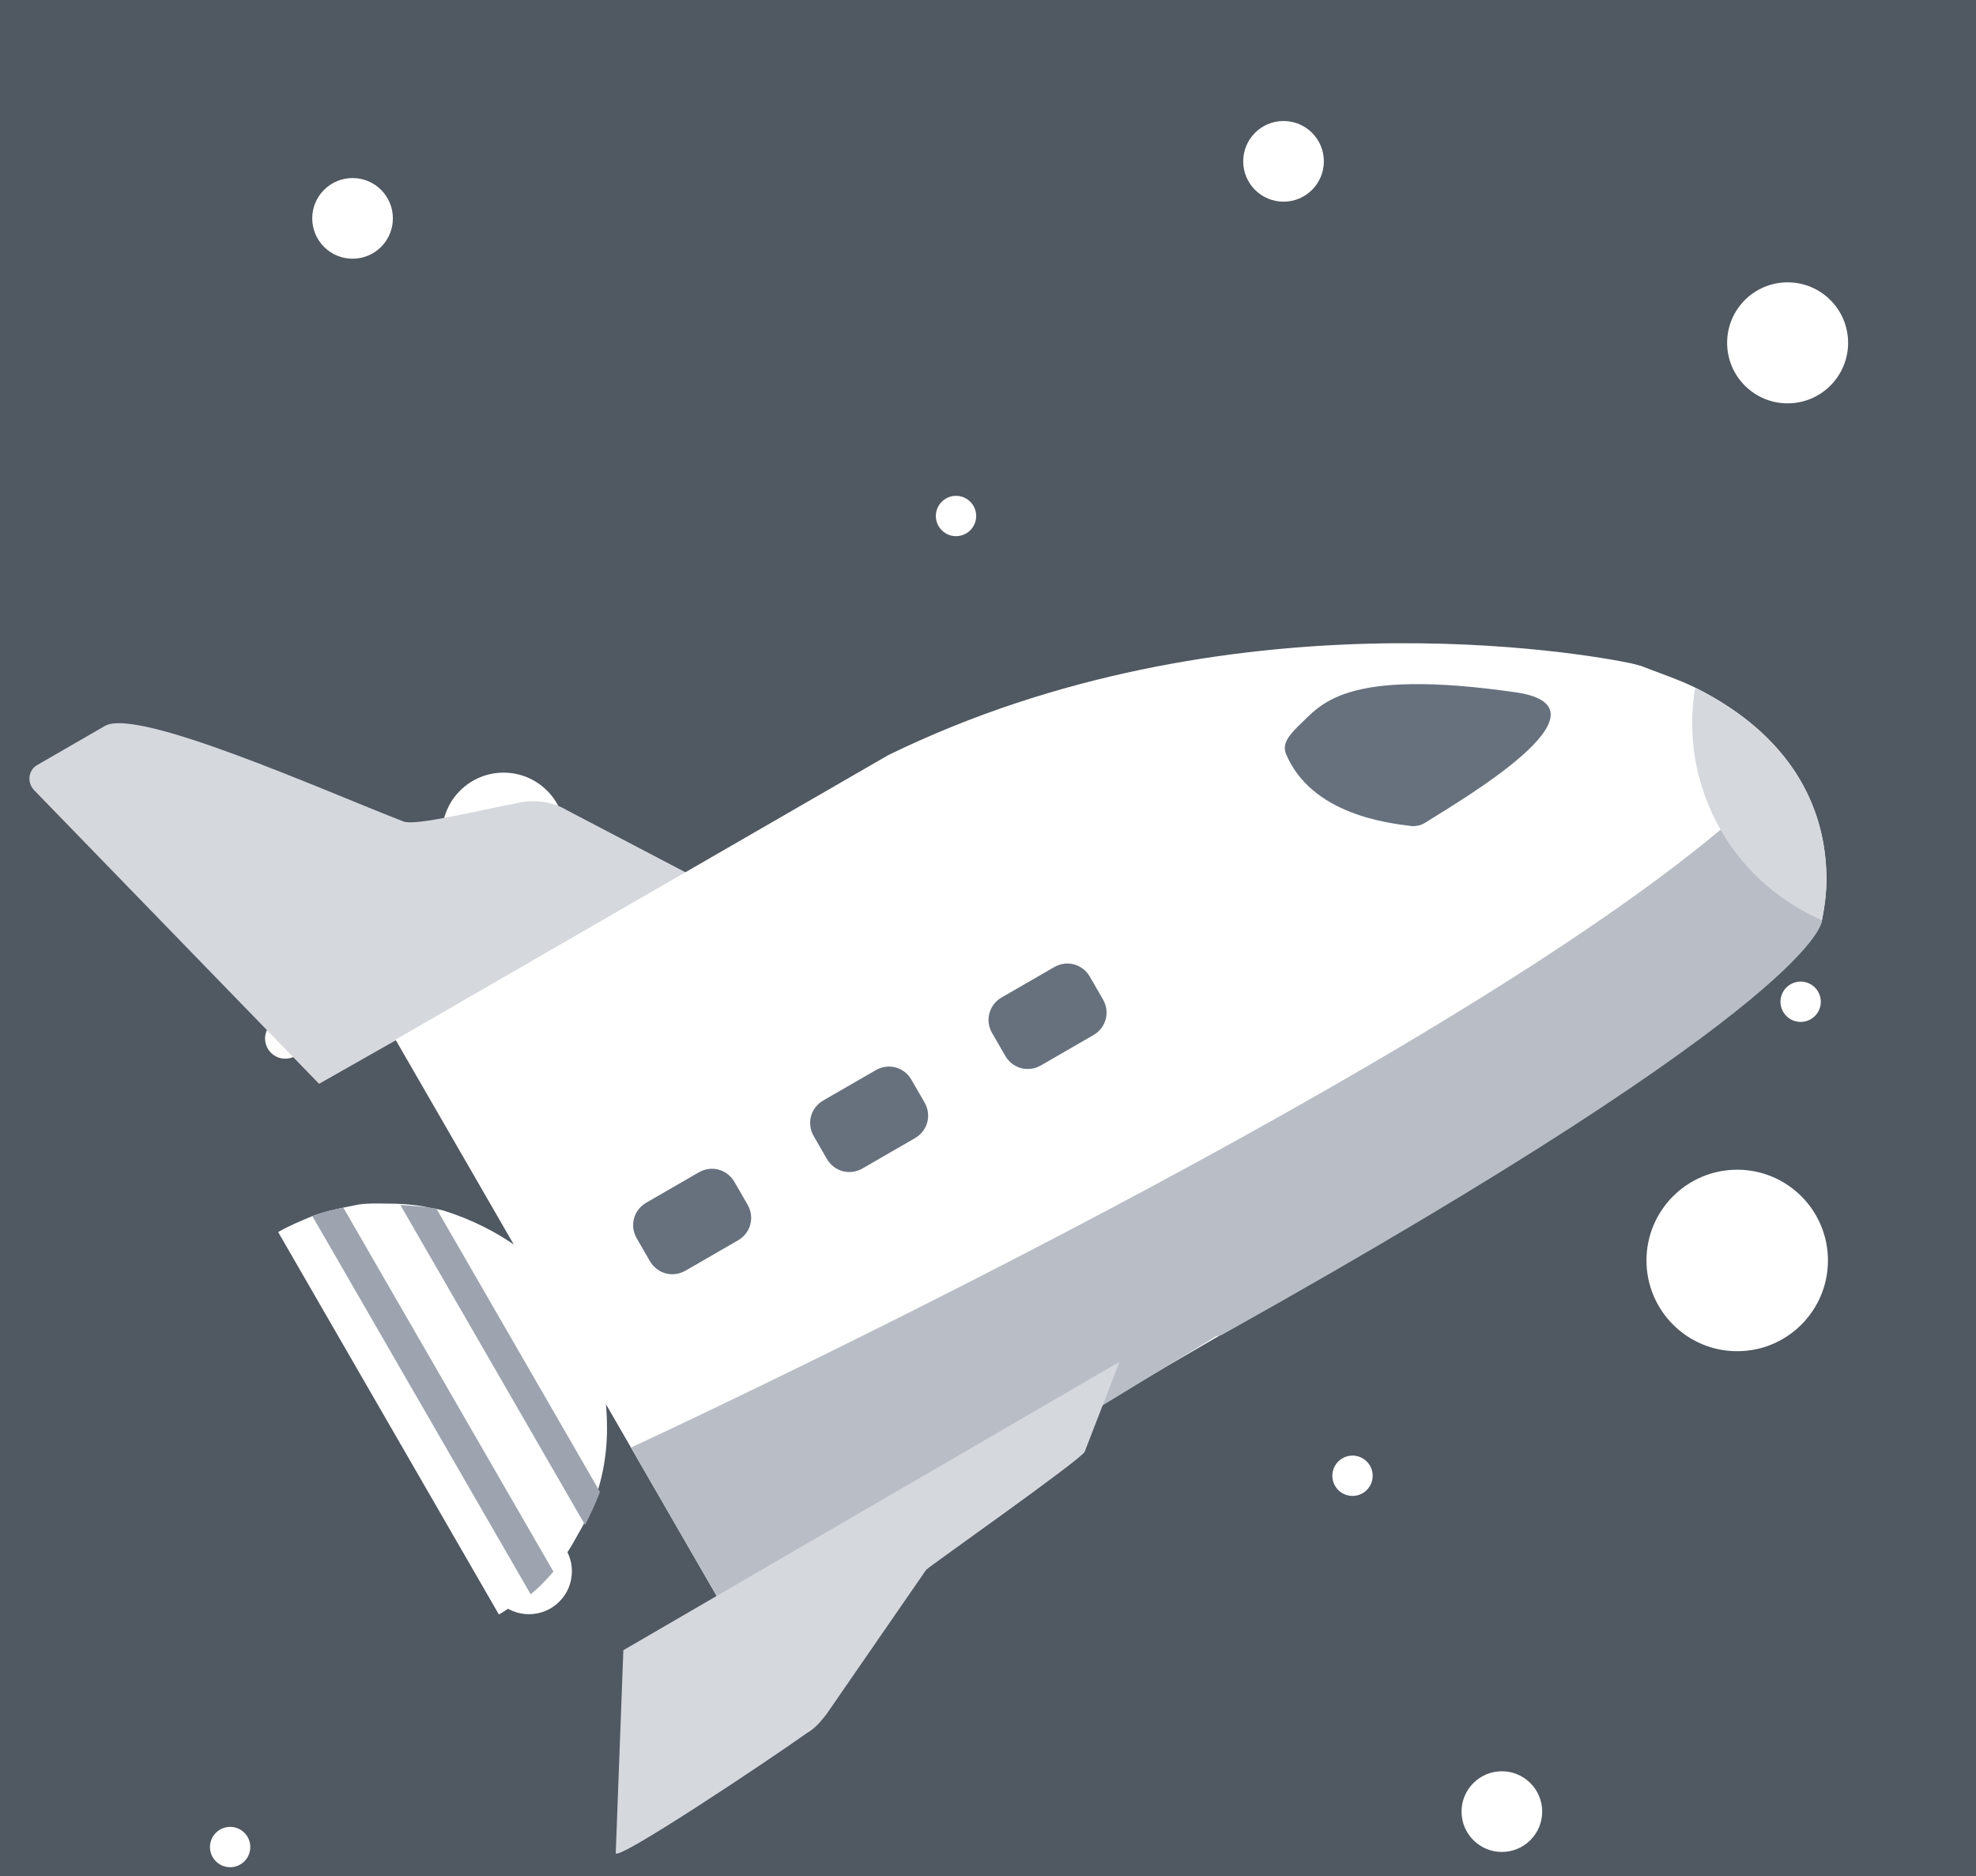
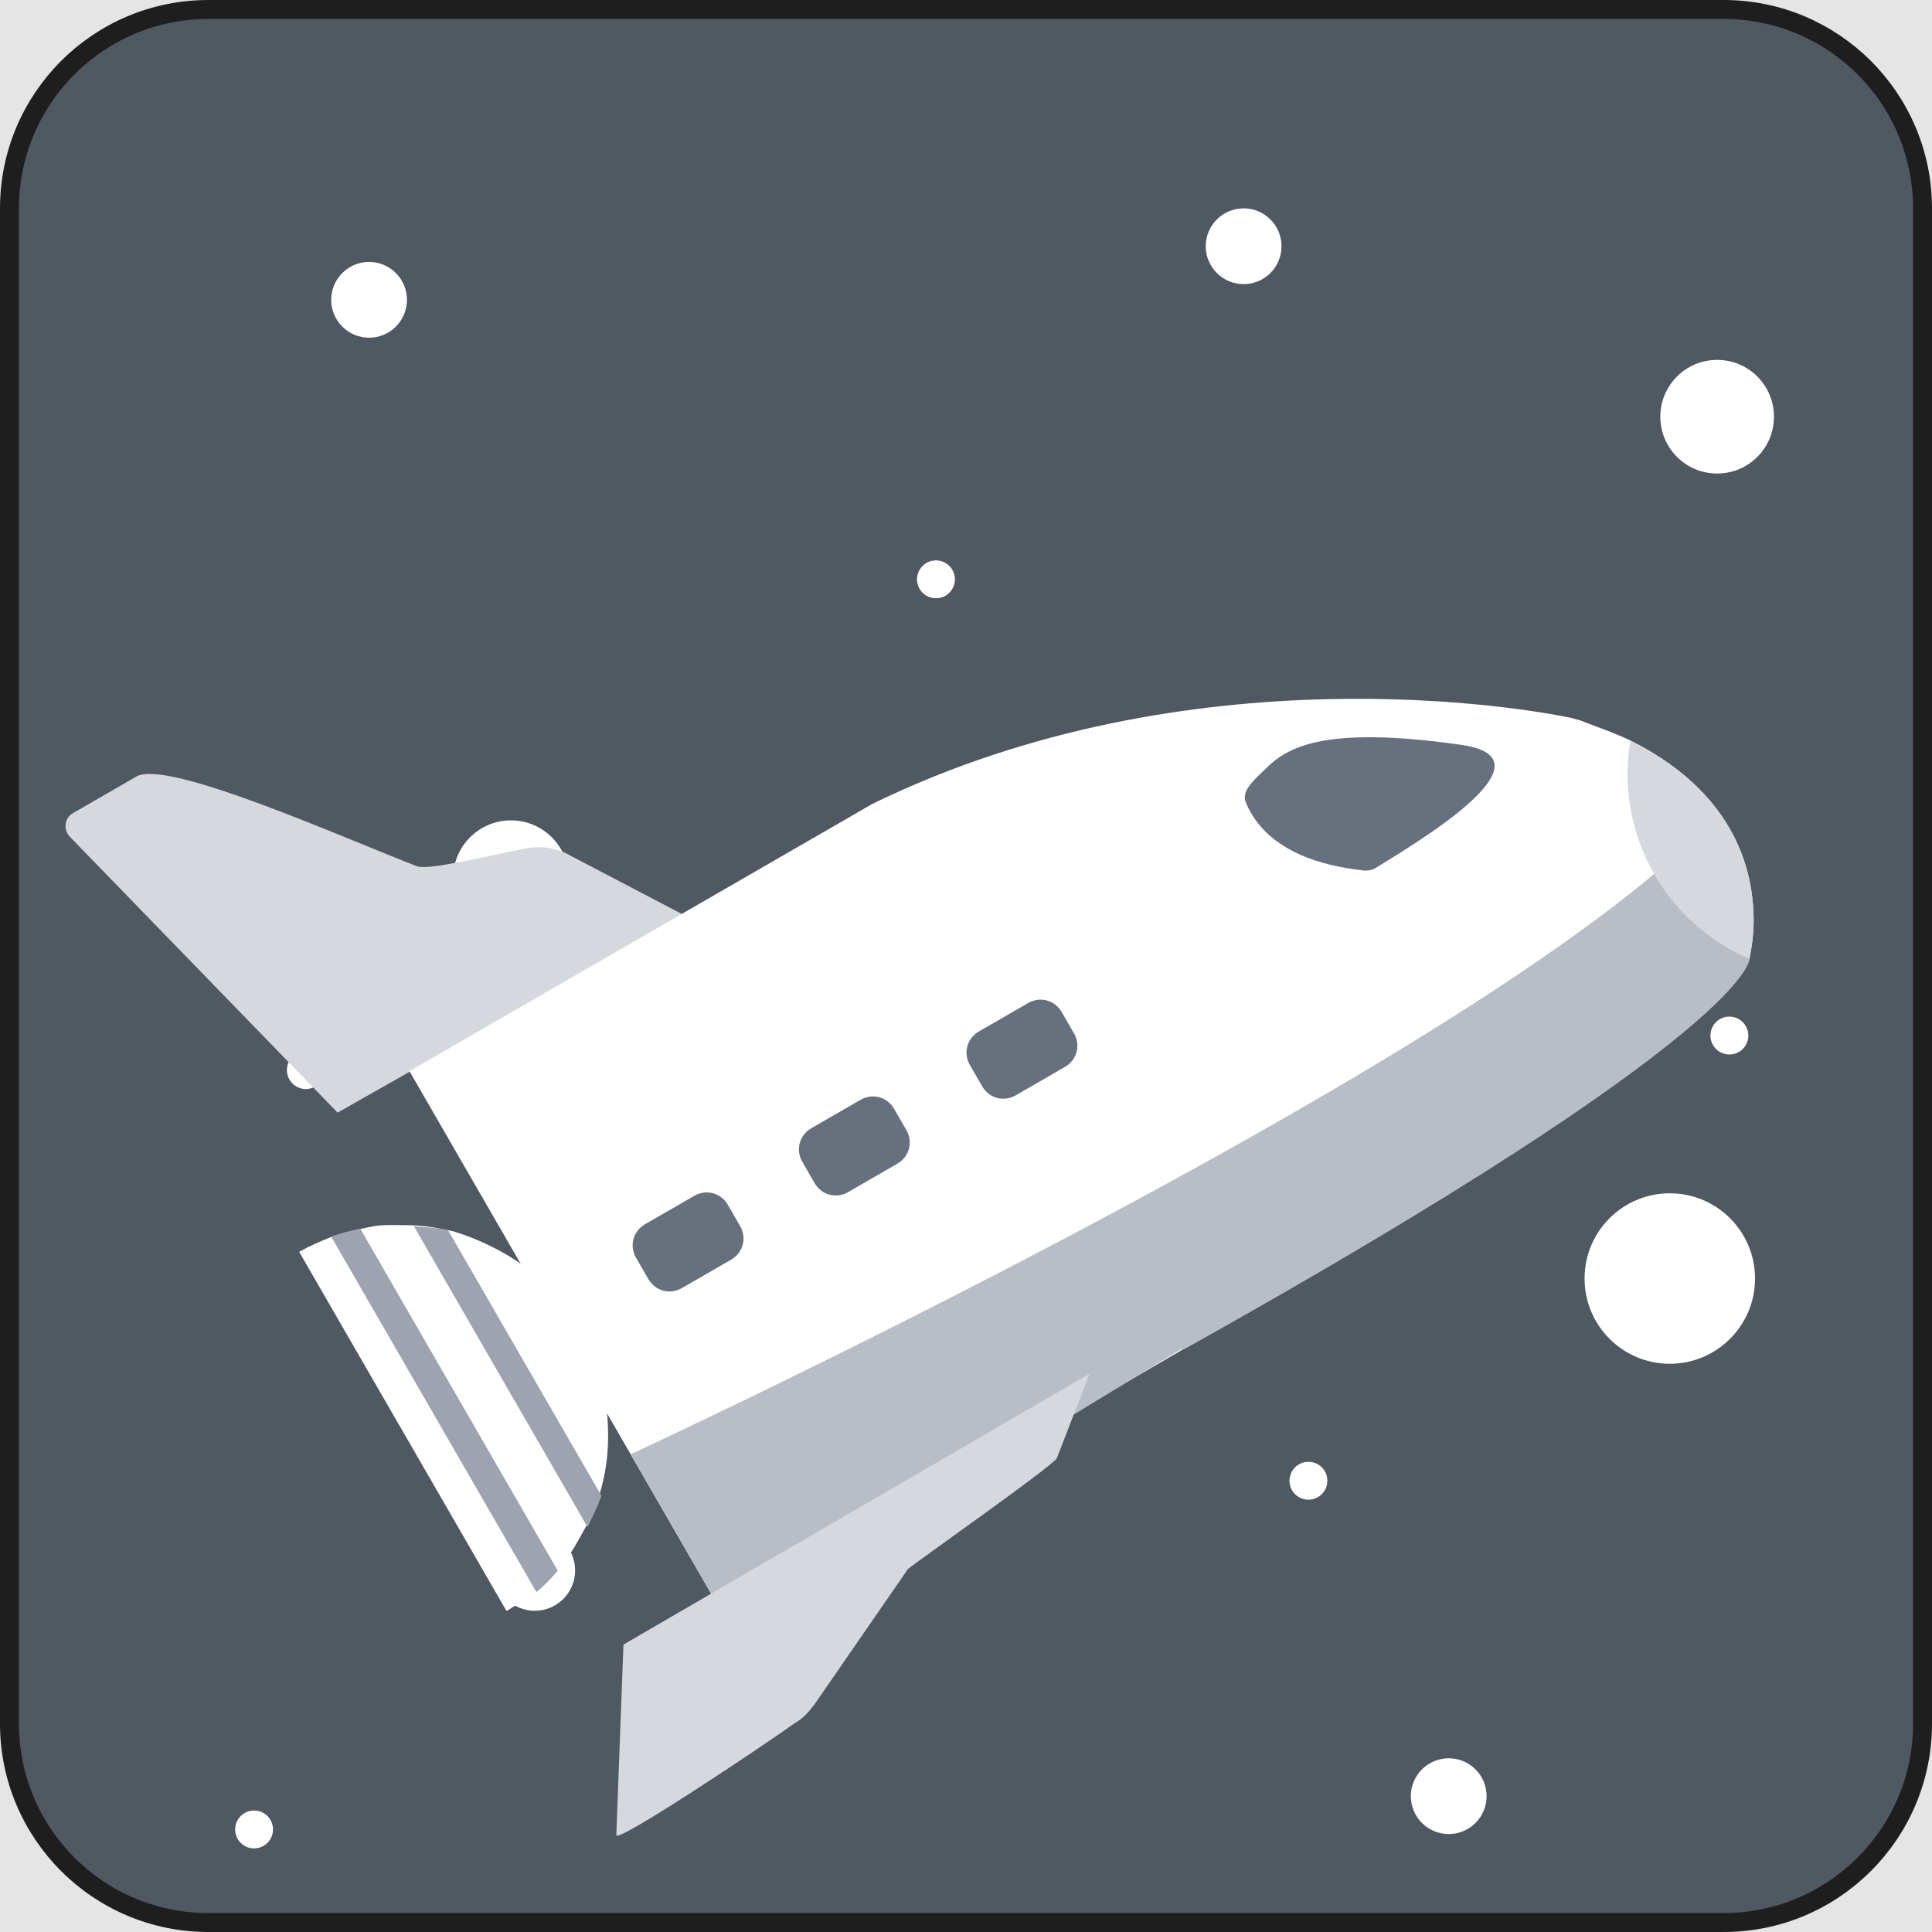
- <svg xmlns="http://www.w3.org/2000/svg" width="98" height="93" viewBox="0 0 98 93" fill="none">
-   <rect width="98" height="93" fill="#E5E5E5" />
-   <rect x="-1" y="-4" width="100" height="100" fill="#505862" />
-   <circle cx="88.657" cy="17" r="3" fill="white" />
-   <circle cx="26.233" cy="77.912" r="2.13" transform="rotate(135 26.2335 77.9116)" fill="white" />
-   <circle cx="86.157" cy="62.5" r="4.5" fill="white" />
-   <circle cx="24.975" cy="41.364" r="3.053" transform="rotate(135 24.975 41.364)" fill="white" />
-   <circle cx="63.657" cy="8" r="2" fill="white" />
-   <circle cx="56.657" cy="56.586" r="1" transform="rotate(135 56.6571 56.5859)" fill="white" />
-   <circle cx="47.414" cy="25.586" r="1" transform="rotate(135 47.4139 25.5859)" fill="white" />
-   <circle cx="11.414" cy="91.586" r="1" transform="rotate(135 11.4139 91.5859)" fill="white" />
-   <circle cx="67.078" cy="73.177" r="1" transform="rotate(-165 67.078 73.1766)" fill="white" />
-   <circle cx="89.304" cy="49.672" r="1" transform="rotate(-165 89.3036 49.6722)" fill="white" />
-   <circle cx="14.146" cy="51.495" r="1" transform="rotate(-165 14.1464 51.4952)" fill="white" />
-   <circle cx="17.485" cy="10.828" r="2" transform="rotate(135 17.4851 10.8284)" fill="white" />
-   <circle cx="74.485" cy="89.828" r="2" transform="rotate(135 74.485 89.8284)" fill="white" />
-   <path d="M28.609 65.18C29.338 66.444 29.817 67.76 30.015 69.238C30.172 70.645 30.148 72.063 29.762 73.503C29.673 73.836 29.584 74.168 29.454 74.43C29.236 75.025 28.977 75.549 28.647 76.113C28.418 76.527 28.188 76.94 27.918 77.283C27.748 77.475 27.578 77.667 27.408 77.859C27.068 78.243 26.727 78.626 26.276 78.981C25.755 79.375 25.304 79.729 24.742 80.053L19.268 70.573L13.795 61.092C14.357 60.768 14.889 60.554 15.491 60.3C15.953 60.127 16.526 59.984 17.028 59.881C17.279 59.83 17.531 59.778 17.782 59.727C18.214 59.664 18.687 59.672 19.16 59.68C19.814 59.678 20.397 59.715 21.021 59.823C21.353 59.912 21.645 59.931 21.977 60.02C23.347 60.446 24.658 61.094 25.798 61.934C26.979 62.844 27.879 63.916 28.609 65.18Z" fill="white" />
-   <path d="M1.833 37.941L5.204 35.995C6.82 35.063 16.041 39.196 20.021 40.737C20.615 40.956 23.73 40.187 25.67 39.817C26.494 39.622 27.409 39.749 28.125 40.178L34.164 43.34L15.824 53.741L1.728 39.219C1.304 38.809 1.412 38.185 1.833 37.941Z" fill="#D5D8DD" />
-   <path d="M90.569 43.078C90.623 43.983 90.526 44.788 90.359 45.634C89.817 48.101 75.345 57.58 73.168 58.837L36.24 80.344L19.616 51.551L44.055 37.442C60.856 29.24 78.703 32.419 80.948 32.902C81.059 32.932 81.281 32.991 81.391 33.021C82.359 33.399 83.285 33.706 84.072 34.095C88.941 36.528 90.425 40.072 90.569 43.078Z" fill="white" />
-   <path d="M17.028 59.881L27.448 77.929C27.108 78.313 26.768 78.697 26.317 79.051L15.491 60.3C16.023 60.087 16.526 59.984 17.028 59.881Z" fill="#9DA4AF" />
-   <path d="M21.646 59.931L29.755 73.976C29.536 74.571 29.277 75.095 29.018 75.619L19.855 59.748C20.438 59.785 21.022 59.823 21.646 59.931Z" fill="#9DA4AF" />
-   <path d="M60.317 66.256L36.484 80.766L31.294 71.777C31.294 71.777 70.179 53.821 85.331 41.14C85.331 41.14 90.138 45.575 90.36 45.634C90.36 45.634 90.658 49.394 60.569 66.205" fill="#B9BEC6" />
-   <path d="M30.915 81.826L55.524 67.525L53.794 71.988C53.635 72.361 46.175 77.605 45.935 77.837L40.988 85C40.718 85.343 40.448 85.687 40.026 85.93C37.901 87.438 30.459 92.39 30.538 91.876L30.915 81.826Z" fill="#D5D8DD" />
-   <path d="M36.6 61.504L34.001 63.004C33.369 63.369 32.594 63.161 32.229 62.529L31.58 61.405C31.215 60.773 31.423 59.998 32.055 59.633L34.654 58.133C35.286 57.768 36.061 57.976 36.426 58.608L37.075 59.731C37.44 60.363 37.232 61.139 36.6 61.504Z" fill="#67717E" />
-   <path d="M45.377 56.436L42.779 57.936C42.147 58.301 41.371 58.093 41.006 57.461L40.358 56.337C39.993 55.705 40.201 54.93 40.833 54.565L43.431 53.065C44.063 52.7 44.838 52.908 45.203 53.54L45.852 54.663C46.217 55.295 46.009 56.071 45.377 56.436Z" fill="#67717E" />
-   <path d="M54.226 51.327L51.627 52.827C50.995 53.192 50.22 52.984 49.855 52.352L49.206 51.229C48.841 50.597 49.049 49.821 49.681 49.456L52.28 47.956C52.912 47.591 53.687 47.799 54.052 48.431L54.701 49.555C55.066 50.187 54.858 50.962 54.226 51.327Z" fill="#67717E" />
-   <path d="M90.569 43.078C90.623 43.983 90.526 44.788 90.359 45.634C88.344 44.738 86.546 43.247 85.371 41.211C84.073 38.963 83.67 36.481 84.072 34.095C88.941 36.528 90.425 40.072 90.569 43.078Z" fill="#D5D8DD" />
-   <path d="M63.779 37.384C63.566 36.852 63.976 36.428 64.387 36.003C65.489 34.992 66.536 33.077 75.222 34.336C80.355 35.117 72.279 39.78 70.634 40.823C70.424 40.945 70.243 40.956 70.062 40.967C68.854 40.821 65.05 40.396 63.779 37.384Z" fill="#67717E" />
+ <svg xmlns="http://www.w3.org/2000/svg" width="102" height="102" viewBox="0 0 102 102" fill="none">
+   <rect width="102" height="102" fill="#E5E5E5" />
+   <rect x="0.5" y="0.5" width="101" height="101" rx="10.5" fill="#505862" stroke="#1E1E1E" />
+   <circle cx="90.657" cy="22" r="3" fill="white" />
+   <circle cx="28.233" cy="82.912" r="2.13" transform="rotate(135 28.2335 82.9116)" fill="white" />
+   <circle cx="88.157" cy="67.5" r="4.5" fill="white" />
+   <circle cx="26.975" cy="46.364" r="3.053" transform="rotate(135 26.975 46.364)" fill="white" />
+   <circle cx="65.657" cy="13" r="2" fill="white" />
+   <circle cx="58.657" cy="61.586" r="1" transform="rotate(135 58.6571 61.5859)" fill="white" />
+   <circle cx="49.414" cy="30.586" r="1" transform="rotate(135 49.4139 30.5859)" fill="white" />
+   <circle cx="13.414" cy="96.586" r="1" transform="rotate(135 13.4139 96.5859)" fill="white" />
+   <circle cx="69.078" cy="78.177" r="1" transform="rotate(-165 69.078 78.1766)" fill="white" />
+   <circle cx="91.304" cy="54.672" r="1" transform="rotate(-165 91.3036 54.6722)" fill="white" />
+   <circle cx="16.146" cy="56.495" r="1" transform="rotate(-165 16.1464 56.4952)" fill="white" />
+   <circle cx="19.485" cy="15.828" r="2" transform="rotate(135 19.4851 15.8284)" fill="white" />
+   <circle cx="76.485" cy="94.828" r="2" transform="rotate(135 76.485 94.8284)" fill="white" />
+   <path d="M30.609 70.18C31.338 71.444 31.817 72.76 32.015 74.238C32.172 75.645 32.148 77.063 31.762 78.503C31.673 78.836 31.584 79.168 31.454 79.43C31.236 80.025 30.977 80.549 30.647 81.113C30.418 81.527 30.188 81.94 29.918 82.283C29.748 82.475 29.578 82.667 29.408 82.859C29.068 83.243 28.727 83.626 28.276 83.981C27.755 84.375 27.304 84.729 26.742 85.053L21.268 75.573L15.795 66.092C16.357 65.768 16.889 65.554 17.491 65.3C17.953 65.127 18.526 64.984 19.028 64.881C19.279 64.83 19.531 64.778 19.782 64.727C20.214 64.665 20.687 64.672 21.16 64.68C21.814 64.677 22.397 64.715 23.021 64.823C23.353 64.912 23.645 64.931 23.977 65.02C25.347 65.446 26.658 66.094 27.798 66.934C28.979 67.844 29.879 68.916 30.609 70.18Z" fill="white" />
+   <path d="M3.833 42.941L7.204 40.995C8.82 40.063 18.041 44.196 22.021 45.737C22.615 45.956 25.73 45.187 27.67 44.817C28.494 44.622 29.409 44.749 30.125 45.178L36.164 48.34L17.824 58.741L3.728 44.219C3.304 43.809 3.412 43.185 3.833 42.941Z" fill="#D5D8DD" />
+   <path d="M92.569 48.078C92.623 48.983 92.526 49.788 92.359 50.634C91.817 53.101 77.345 62.58 75.168 63.837L38.24 85.344L21.616 56.551L46.055 42.442C62.856 34.24 80.703 37.419 82.948 37.902C83.059 37.932 83.281 37.991 83.391 38.021C84.359 38.399 85.285 38.706 86.072 39.095C90.941 41.528 92.425 45.072 92.569 48.078Z" fill="white" />
+   <path d="M19.028 64.881L29.448 82.929C29.108 83.313 28.768 83.697 28.317 84.051L17.491 65.3C18.023 65.087 18.526 64.984 19.028 64.881Z" fill="#9DA4AF" />
+   <path d="M23.646 64.931L31.755 78.976C31.536 79.571 31.277 80.095 31.018 80.619L21.855 64.748C22.438 64.785 23.022 64.823 23.646 64.931Z" fill="#9DA4AF" />
+   <path d="M62.317 71.256L38.484 85.766L33.294 76.777C33.294 76.777 72.179 58.821 87.331 46.14C87.331 46.14 92.138 50.575 92.36 50.634C92.36 50.634 92.658 54.394 62.569 71.205" fill="#B9BEC6" />
+   <path d="M32.915 86.826L57.524 72.525L55.794 76.988C55.635 77.361 48.175 82.605 47.935 82.837L42.988 90C42.718 90.343 42.448 90.687 42.026 90.93C39.901 92.438 32.459 97.39 32.538 96.876L32.915 86.826Z" fill="#D5D8DD" />
+   <path d="M38.6 66.504L36.001 68.004C35.369 68.369 34.594 68.161 34.229 67.529L33.58 66.405C33.215 65.773 33.423 64.998 34.055 64.633L36.654 63.133C37.286 62.768 38.061 62.976 38.426 63.608L39.075 64.731C39.44 65.363 39.232 66.139 38.6 66.504Z" fill="#67717E" />
+   <path d="M47.377 61.436L44.779 62.936C44.147 63.301 43.371 63.093 43.006 62.461L42.358 61.337C41.993 60.705 42.201 59.93 42.833 59.565L45.431 58.065C46.063 57.7 46.838 57.908 47.203 58.54L47.852 59.663C48.217 60.295 48.009 61.071 47.377 61.436Z" fill="#67717E" />
+   <path d="M56.226 56.327L53.627 57.827C52.995 58.192 52.22 57.984 51.855 57.352L51.206 56.229C50.841 55.597 51.049 54.821 51.681 54.456L54.28 52.956C54.912 52.591 55.687 52.799 56.052 53.431L56.701 54.555C57.066 55.187 56.858 55.962 56.226 56.327Z" fill="#67717E" />
+   <path d="M92.569 48.078C92.623 48.983 92.526 49.788 92.359 50.634C90.344 49.738 88.546 48.247 87.371 46.211C86.073 43.963 85.67 41.481 86.072 39.095C90.941 41.528 92.425 45.072 92.569 48.078Z" fill="#D5D8DD" />
+   <path d="M65.779 42.384C65.566 41.852 65.976 41.428 66.387 41.003C67.489 39.992 68.536 38.077 77.222 39.336C82.355 40.117 74.279 44.78 72.634 45.823C72.424 45.945 72.243 45.956 72.062 45.967C70.854 45.821 67.05 45.396 65.779 42.384Z" fill="#67717E" />
</svg>
